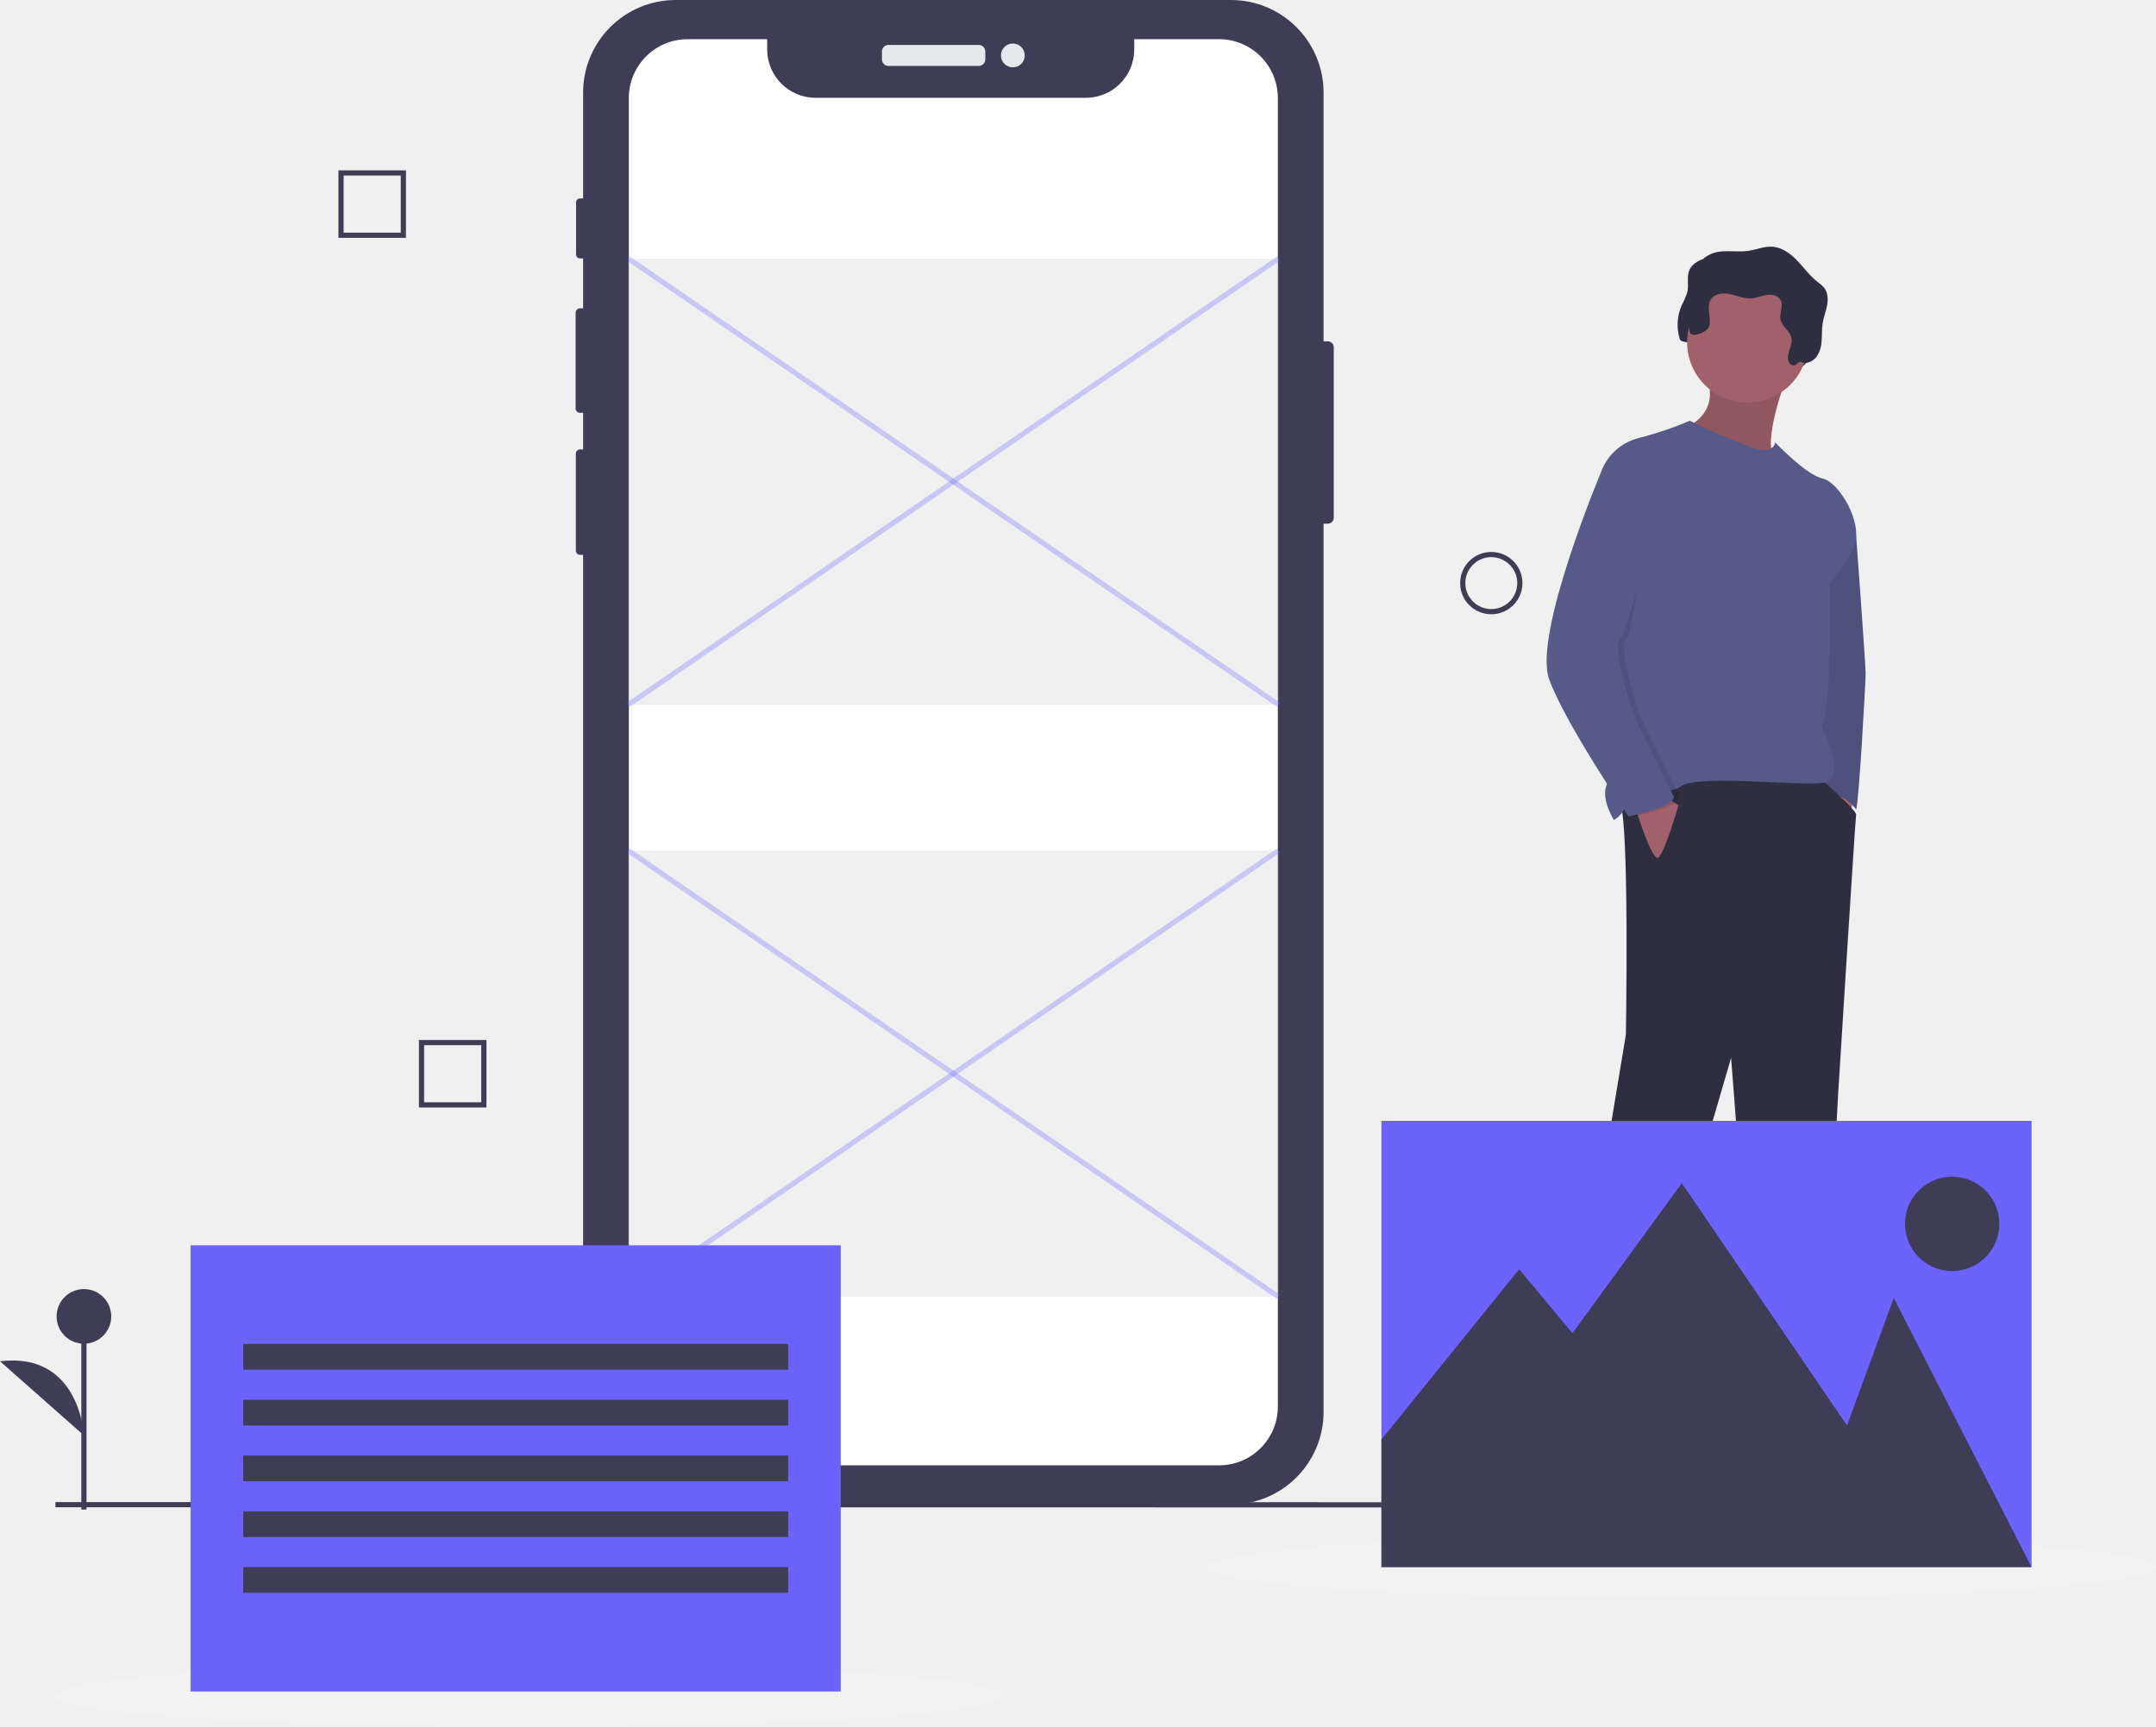
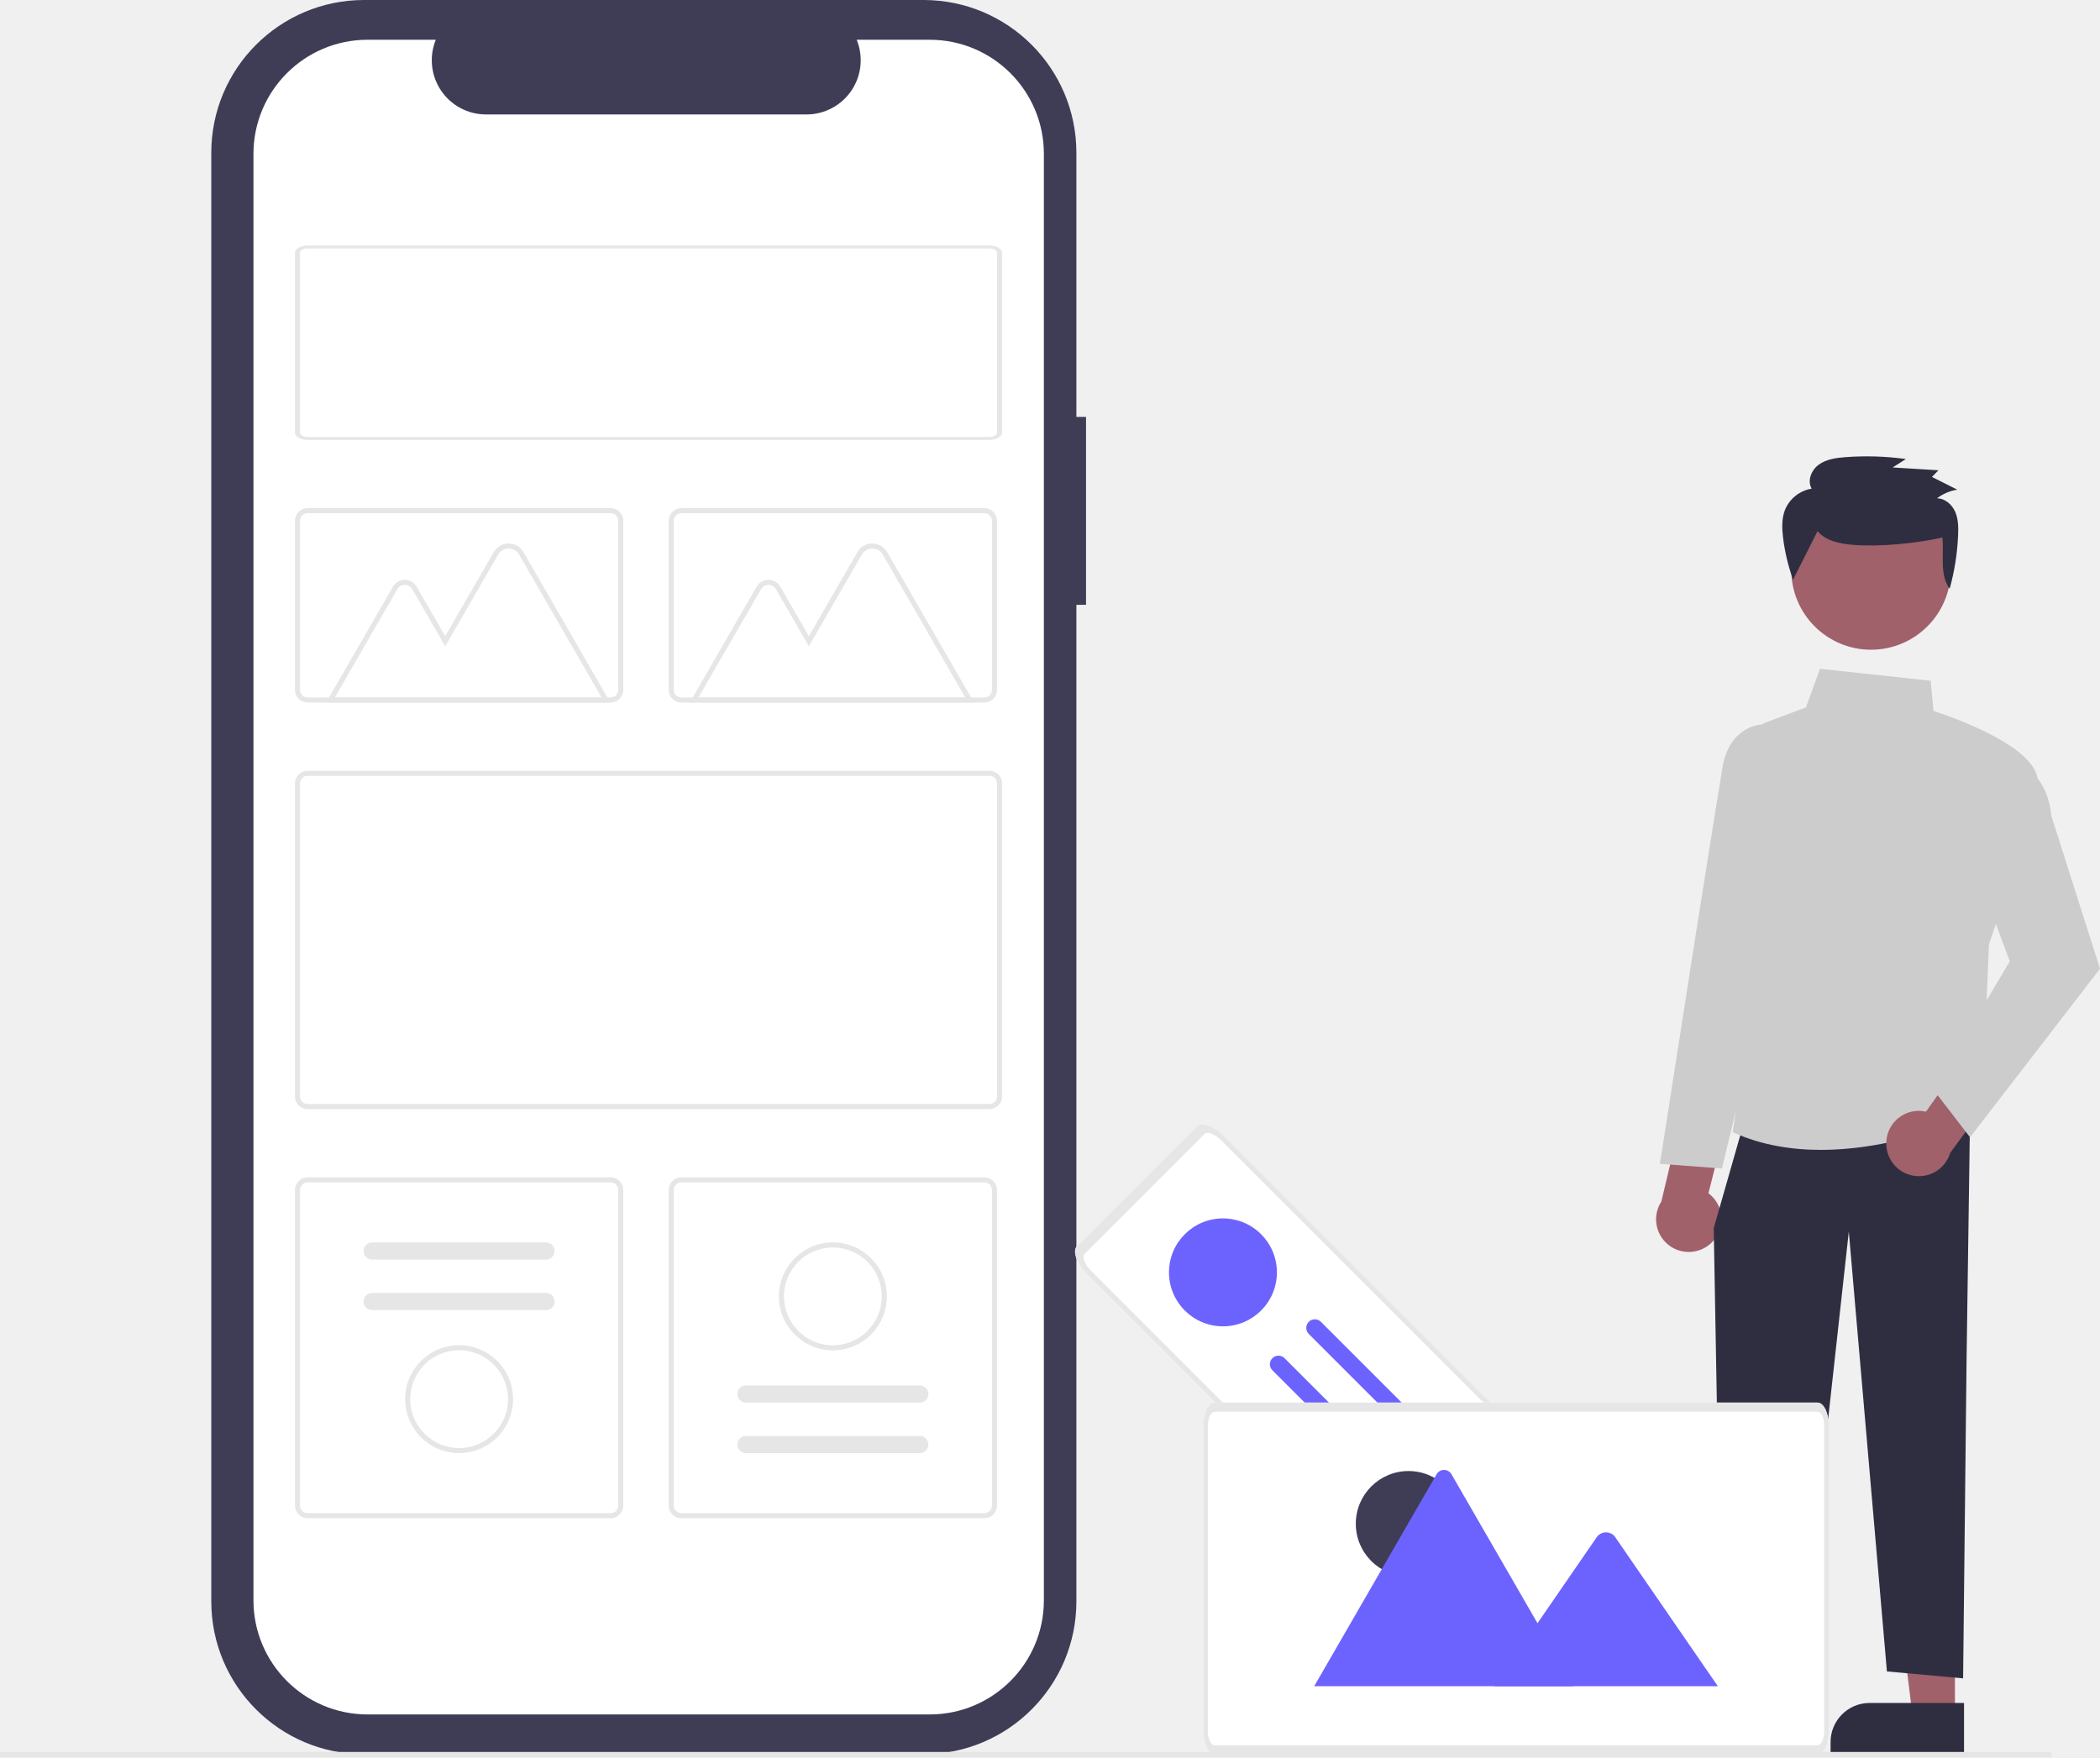
- <svg xmlns="http://www.w3.org/2000/svg" id="aff71ab5-257b-4a41-8490-967d8a55fbdf" data-name="Layer 1" width="830.345" height="665.262" viewBox="0 0 830.345 665.262">
-   <polygon points="222.243 506.623 284.413 408.854 145.18 320.317 73.276 433.392 188.44 506.623 222.243 506.623" fill="#f0f0f0" />
-   <path d="M872.195,260.386a1.902,1.902,0,0,1-2.229-.921c-1.792-2.823,1.507-6.464.793-9.73-.572-2.617-3.546-4.17-4.154-6.779-.591-2.535,1.23-5.393-.001-7.686-.964-1.797-3.372-2.27-5.387-1.955s-3.927,1.201-5.963,1.325c-2.712.165-5.298-1.029-7.95-1.62s-5.887-.36-7.448,1.865c-2.003,2.857.029,6.835-.669,10.254-.554,2.715-2.827,4.963-2.875,7.733-.017.985,2.571.191,2.434,1.167s1.086.117.108.001a1.937,1.937,0,0,1-1.472-1.751c-.116-.812-1.643-1.083-1.625-1.903.041-1.922-3.434-.626-4.007-2.462a18.615,18.615,0,0,1,.761-12.986,26.009,26.009,0,0,0,2.217-5.281c.511-2.549-.293-5.285.549-7.745,1.135-3.314,4.89-5.004,8.377-5.347s7.03.271,10.496-.235c3.106-.453,6.112-1.799,9.244-1.604,3.759.234,7.029,2.656,9.635,5.375s4.815,5.846,7.774,8.176a15.248,15.248,0,0,1,2.493,2.146c1.507,1.837,1.66,4.453,1.241,6.791s-1.331,4.569-1.717,6.913c-.362,2.203-.25,4.454-.406,6.681a11.744,11.744,0,0,1-1.96,6.307,5.952,5.952,0,0,1-4.632,2.42c-.627.014-1.157-.549-1.79-.402C873.241,259.313,872.897,260.064,872.195,260.386Z" transform="translate(-184.8276 -117.3691)" fill="#2f2e41" />
-   <polygon points="714.193 304.873 711.868 319.154 707.219 312.844 709.875 303.213 714.193 304.873" fill="#a0616a" />
-   <path d="M896.031,314.311l3.661,9.646s3.646,49.135,3.646,52.788-2.657,50.479-3.653,52.471c0,0-4.317-6.31-9.963-5.314s-3.321-16.605-3.321-16.605l-5.314-43.505.996-21.918Z" transform="translate(-184.8276 -117.3691)" fill="#575a89" />
-   <path d="M896.031,314.311l3.661,9.646s3.646,49.135,3.646,52.788-2.657,50.479-3.653,52.471c0,0-4.317-6.31-9.963-5.314s-3.321-16.605-3.321-16.605l-5.314-43.505.996-21.918Z" transform="translate(-184.8276 -117.3691)" opacity="0.1" />
-   <path d="M873.449,261.176s-10.959,27.896-4.649,33.21-35.202-8.967-35.202-8.967l.996-3.653s13.616-5.314,6.974-20.59S873.449,261.176,873.449,261.176Z" transform="translate(-184.8276 -117.3691)" fill="#a0616a" />
-   <path d="M873.449,261.176s-10.959,27.896-4.649,33.21-35.202-8.967-35.202-8.967l.996-3.653s13.616-5.314,6.974-20.59S873.449,261.176,873.449,261.176Z" transform="translate(-184.8276 -117.3691)" opacity="0.1" />
-   <path d="M890.718,633.788s4.649-1.328,7.306,1.993,12.62,11.623,12.62,11.623,19.262-1.993,21.918,7.638-30.221,9.631-38.191,7.306-9.631,0-9.631,0-24.575,1.993-24.575-1.993,2.325-17.601,2.325-17.601Z" transform="translate(-184.8276 -117.3691)" fill="#575a89" />
-   <path d="M812.675,656.038l4.317,13.284s12.952,17.933,5.646,21.586-33.21,7.306-33.21-2.325V670.318s2.657-12.952,5.314-14.28S812.675,656.038,812.675,656.038Z" transform="translate(-184.8276 -117.3691)" fill="#575a89" />
-   <path d="M886.015,417.383s14.002,12.165,13.67,13.826-6.974,108.263-6.974,108.263l-3.653,69.076s4.649,16.273,2.325,19.926,3.321,4.649,3.321,4.649-23.911,21.586-33.874,12.288l-9.299-120.551-25.571,87.673s-4.317,46.493-9.299,46.493-25.239.996-24.907-1.66-.996-22.915,1.328-34.87,17.933-106.603,17.933-106.603,1.342-81.139-2.152-88.724,1.82-15.554,1.82-15.554l23.247-8.967,27.896,3.321Z" transform="translate(-184.8276 -117.3691)" fill="#2f2e41" />
-   <circle cx="673.013" cy="131.851" r="23.247" fill="#a0616a" />
-   <path d="M801.384,299.367a20.853,20.853,0,0,1,14.612-13.284A128.809,128.809,0,0,0,835.59,279.441s23.579,11.291,28.228,11.291,4.649-2.989,4.649-2.989,11.955,12.62,18.265,13.948,15.608,16.937,12.288,25.571a48.188,48.188,0,0,1-9.631,14.944s1.328,46.493-2.989,55.128c0,0,10.627,20.258.664,21.586S838.911,415.601,832.269,420.25s-18.929-.996-20.59,5.314-5.314,7.638-5.314,7.638-5.646-8.967-2.325-14.28S801.384,299.367,801.384,299.367Z" transform="translate(-184.8276 -117.3691)" fill="#575a89" />
-   <path d="M825.959,424.235l5.314,3.321s-5.646,19.594-7.97,20.258-7.797-16.754-7.797-16.754Z" transform="translate(-184.8276 -117.3691)" fill="#a0616a" />
-   <path d="M876.18,258.061a1.902,1.902,0,0,1-2.229-.921c-1.792-2.823,1.507-6.464.793-9.73-.572-2.617-3.546-4.17-4.154-6.779-.591-2.535,1.23-5.393-.001-7.686-.964-1.797-3.372-2.27-5.387-1.955s-3.927,1.201-5.963,1.325c-2.712.165-5.298-1.029-7.95-1.62s-5.887-.36-7.448,1.865c-2.003,2.857.029,6.835-.669,10.254-.554,2.715-6.865,4.62-7.438,2.785a18.615,18.615,0,0,1,.761-12.986,26.009,26.009,0,0,0,2.217-5.281c.511-2.549-.293-5.285.549-7.745,1.135-3.314,4.89-5.004,8.377-5.347s7.03.271,10.496-.235c3.106-.453,6.112-1.799,9.244-1.604,3.759.234,7.029,2.656,9.635,5.375s4.815,5.846,7.774,8.176a15.248,15.248,0,0,1,2.493,2.146c1.507,1.837,1.66,4.453,1.241,6.791s-1.331,4.569-1.717,6.913c-.362,2.203-.25,4.454-.406,6.681a11.744,11.744,0,0,1-1.96,6.307,5.952,5.952,0,0,1-4.632,2.42c-.627.014-1.157-.549-1.79-.402C877.226,256.988,876.882,257.74,876.18,258.061Z" transform="translate(-184.8276 -117.3691)" fill="#2f2e41" />
-   <path d="M814.502,305.179l-10.793-5.812s-26.236,62.434-19.926,79.703,30.553,52.803,30.553,52.803,19.262-3.985,17.269-7.97-14.944-29.557-15.941-32.877-7.638-24.907-4.649-27.232,8.801-56.29,8.801-56.29Z" transform="translate(-184.8276 -117.3691)" opacity="0.1" />
-   <path d="M814.668,295.714l-13.284,3.653s-26.236,62.434-19.926,79.703,30.553,52.803,30.553,52.803,19.262-3.985,17.269-7.97-14.944-29.557-15.941-32.877-7.638-24.907-4.649-27.232,17.269-59.777,17.269-59.777Z" transform="translate(-184.8276 -117.3691)" fill="#575a89" />
-   <rect x="700.405" y="245.809" width="52" height="52" transform="translate(106.5933 -487.6919) rotate(35.37103)" fill="#f0f0f0" />
-   <ellipse cx="203.974" cy="653.247" rx="182.623" ry="12.015" fill="#f2f2f2" />
-   <ellipse cx="647.722" cy="603.666" rx="182.623" ry="12.015" fill="#f2f2f2" />
-   <line x1="21.345" y1="579.623" x2="645.243" y2="579.702" fill="none" stroke="#3f3d56" stroke-miterlimit="10" stroke-width="2" />
-   <circle cx="574.345" cy="224.623" r="11" fill="none" stroke="#3f3d56" stroke-miterlimit="10" stroke-width="2" />
-   <rect x="131.345" y="66.623" width="24" height="24" fill="none" stroke="#3f3d56" stroke-miterlimit="10" stroke-width="2" />
-   <rect x="162.345" y="401.623" width="24" height="24" fill="none" stroke="#3f3d56" stroke-miterlimit="10" stroke-width="2" />
-   <line x1="32.32" y1="581.507" x2="32.32" y2="507.095" fill="#3f3d56" stroke="#3f3d56" stroke-miterlimit="10" stroke-width="2" />
-   <circle cx="32.32" cy="507.095" r="10.523" fill="#3f3d56" />
-   <path d="M217.148,670.326s-1.503-32.332-32.32-28.574" transform="translate(-184.8276 -117.3691)" fill="#3f3d56" />
-   <rect x="505.149" y="131.474" width="8.521" height="70.256" rx="2.292" fill="#3f3d56" />
-   <rect x="221.863" y="76.434" width="4.782" height="23.129" rx="1.503" fill="#3f3d56" />
-   <rect x="221.69" y="118.779" width="5.391" height="40.258" rx="1.695" fill="#3f3d56" />
-   <rect x="221.777" y="173.124" width="5.13" height="40.606" rx="1.613" fill="#3f3d56" />
-   <rect x="224.572" width="285.176" height="579.578" rx="35.694" fill="#3f3d56" />
-   <rect x="339.651" y="17.308" width="39.823" height="8.086" rx="2.542" fill="#e6e8ec" />
-   <circle cx="390.082" cy="21.351" r="4.587" fill="#e6e8ec" />
-   <path d="M676.965,155.117v504.088A22.646,22.646,0,0,1,654.315,681.847H449.662a22.646,22.646,0,0,1-22.65-22.642V155.117a22.648,22.648,0,0,1,22.65-22.65H480.286v3.933a18.656,18.656,0,0,0,18.651,18.651H603.015a18.651,18.651,0,0,0,18.651-18.651v-3.933h32.649A22.648,22.648,0,0,1,676.965,155.117Z" transform="translate(-184.8276 -117.3691)" fill="#fff" />
-   <rect x="241.986" y="99.594" width="250.383" height="171.88" fill="#ccc" opacity="0.3" />
-   <rect x="241.986" y="327.666" width="250.383" height="171.88" fill="#ccc" opacity="0.3" />
-   <line x1="241.986" y1="99.594" x2="492.369" y2="271.475" fill="none" stroke="#6c63ff" stroke-miterlimit="10" stroke-width="2" opacity="0.3" />
-   <line x1="492.369" y1="99.594" x2="241.986" y2="271.475" fill="none" stroke="#6c63ff" stroke-miterlimit="10" stroke-width="2" opacity="0.3" />
-   <line x1="241.986" y1="327.666" x2="492.369" y2="499.546" fill="none" stroke="#6c63ff" stroke-miterlimit="10" stroke-width="2" opacity="0.3" />
-   <line x1="492.369" y1="327.666" x2="241.986" y2="499.546" fill="none" stroke="#6c63ff" stroke-miterlimit="10" stroke-width="2" opacity="0.3" />
-   <rect x="532.033" y="431.786" width="250.383" height="171.88" fill="#6c63ff" />
-   <polygon points="782.417 603.666 729.347 499.996 711.351 549.127 647.722 455.75 605.578 513.594 585.089 488.922 532.033 554.515 532.033 603.666 782.417 603.666" fill="#3f3d56" />
-   <circle cx="751.842" cy="471.451" r="18.18" fill="#3f3d56" />
-   <rect x="73.411" y="479.714" width="250.383" height="171.88" fill="#6c63ff" />
-   <rect x="93.656" y="517.726" width="209.892" height="9.916" fill="#3f3d56" />
-   <rect x="93.656" y="539.211" width="209.892" height="9.916" fill="#3f3d56" />
-   <rect x="93.656" y="560.696" width="209.892" height="9.916" fill="#3f3d56" />
-   <rect x="93.656" y="582.181" width="209.892" height="9.916" fill="#3f3d56" />
-   <rect x="93.656" y="603.666" width="209.892" height="9.916" fill="#3f3d56" />
+ <svg xmlns="http://www.w3.org/2000/svg" id="b98a272f-6f4b-42b8-9340-78d62e517c68" data-name="Layer 1" width="800.53" height="669.894" viewBox="0 0 800.53 669.894">
+   <path id="f3ece1e0-ef03-419f-b8e8-18bd41cf5781" data-name="Path 663" d="M613.735,273.974h-3.674V173.313a58.26,58.26,0,0,0-58.26-58.26H338.537a58.26,58.26,0,0,0-58.26,58.26h0V725.547a58.26,58.26,0,0,0,58.26,58.26H551.801a58.26,58.26,0,0,0,58.26-58.26h0V345.626h3.674Z" transform="translate(-199.735 -115.053)" fill="#3f3d56" />
+   <path id="e480e001-9f57-4dea-b53d-7fffcfd996e5" data-name="Path 664" d="M554.152,130.21H526.313a20.671,20.671,0,0,1-19.138,28.477H384.999a20.67,20.67,0,0,1-19.136-28.477h-26a43.508,43.508,0,0,0-43.508,43.508V725.144a43.508,43.508,0,0,0,43.508,43.506H554.152a43.508,43.508,0,0,0,43.511-43.505v-.001h0V173.718a43.508,43.508,0,0,0-43.508-43.508Z" transform="translate(-199.735 -115.053)" fill="#fff" />
+   <path id="ba49744f-f082-4b9b-8fe0-04dfc5c87207" data-name="Path 667" d="M576.92,537.873H316.987a4.819,4.819,0,0,1-4.814-4.814V413.707a4.819,4.819,0,0,1,4.814-4.814H576.92a4.819,4.819,0,0,1,4.814,4.814V533.06A4.819,4.819,0,0,1,576.92,537.873ZM316.987,410.819a2.891,2.891,0,0,0-2.888,2.888V533.06a2.891,2.891,0,0,0,2.888,2.888H576.92a2.891,2.891,0,0,0,2.888-2.888V413.707a2.891,2.891,0,0,0-2.888-2.888Z" transform="translate(-199.735 -115.053)" fill="#e6e6e6" />
+   <path id="a7dd5626-229a-40eb-a33d-aa1cc336dbcf" data-name="Path 668" d="M574.991,382.877H459.469a4.819,4.819,0,0,1-4.814-4.814V313.584a4.819,4.819,0,0,1,4.814-4.814H574.991a4.819,4.819,0,0,1,4.814,4.814v64.478A4.819,4.819,0,0,1,574.991,382.877Zm-115.526-72.18a2.891,2.891,0,0,0-2.888,2.888v64.478a2.891,2.891,0,0,0,2.888,2.888H574.991a2.891,2.891,0,0,0,2.888-2.888V313.584a2.891,2.891,0,0,0-2.888-2.888Z" transform="translate(-199.735 -115.053)" fill="#e6e6e6" />
+   <path id="a16314f7-f00c-4976-916e-e84ba52f898d" data-name="Path 669" d="M432.513,693.832H316.987a4.819,4.819,0,0,1-4.814-4.814V568.703a4.819,4.819,0,0,1,4.814-4.813H432.513a4.819,4.819,0,0,1,4.814,4.813V689.019a4.819,4.819,0,0,1-4.814,4.814ZM316.987,565.815a2.891,2.891,0,0,0-2.888,2.888V689.019a2.891,2.891,0,0,0,2.888,2.888H432.513a2.891,2.891,0,0,0,2.888-2.888V568.703a2.891,2.891,0,0,0-2.888-2.888Z" transform="translate(-199.735 -115.053)" fill="#e6e6e6" />
+   <path id="ff458f63-8b5f-47e8-b083-2ad22e87cfd3" data-name="Path 670" d="M574.991,693.832H459.469a4.819,4.819,0,0,1-4.814-4.814V568.703a4.819,4.819,0,0,1,4.814-4.813H574.991a4.819,4.819,0,0,1,4.814,4.814V689.019a4.819,4.819,0,0,1-4.814,4.814ZM459.469,565.815a2.891,2.891,0,0,0-2.888,2.888V689.019a2.891,2.891,0,0,0,2.888,2.888H574.991a2.891,2.891,0,0,0,2.888-2.888V568.703a2.891,2.891,0,0,0-2.888-2.888Z" transform="translate(-199.735 -115.053)" fill="#e6e6e6" />
+   <g id="efd36987-4445-4d6c-a721-ed725b3ae6b1" data-name="Group 37">
+     <path id="ae80ce67-d658-4942-93d1-f9f8c2502a32" data-name="Path 703" d="M789.97,776.56l-175.745-175.745c-4.043-4.043-5.793-8.842-3.919-10.727l45.594-45.594c1.884-1.874,6.681-.121,10.727,3.919l175.744,175.744c4.042,4.042,5.793,8.842,3.919,10.727l-45.593,45.593C798.811,782.352,794.014,780.599,789.97,776.56Z" transform="translate(-199.735 -115.053)" fill="#fff" />
+     <circle id="a536dc17-fdb9-4c75-a356-ceb06d58c2db" data-name="Ellipse 88" cx="466.195" cy="485.066" r="20.571" fill="#6c63ff" opacity="0.997" style="isolation:isolate" />
+     <path id="f2dd04dc-09c3-4238-ac75-54c3277f7a5e" data-name="Path 703" d="M789.97,776.56l-175.745-175.745c-4.043-4.043-5.793-8.842-3.919-10.727l45.594-45.594c1.884-1.874,6.681-.121,10.727,3.919l175.744,175.744c4.042,4.042,5.793,8.842,3.919,10.727l-45.593,45.593C798.811,782.352,794.014,780.599,789.97,776.56Zm-124.706-226.784c-2.425-2.425-5.306-3.476-6.436-2.352l-45.593,45.593c-1.127,1.127-.073,4.009,2.352,6.436L791.331,775.197c2.425,2.425,5.306,3.476,6.436,2.352l45.594-45.594c1.127-1.127.073-4.009-2.352-6.436Z" transform="translate(-199.735 -115.053)" fill="#e6e6e6" />
+     <path id="bee22ee7-13f1-45a2-8f8b-e029916d096c" data-name="Path 705" d="M703.264,618.966a3.268,3.268,0,0,0-4.622,4.622L809.036,733.982a3.268,3.268,0,0,0,4.622-4.622Z" transform="translate(-199.735 -115.053)" fill="#6c63ff" />
+     <path id="be4d3839-d4d1-4f21-bbff-0cb80c648cd9" data-name="Path 706" d="M689.399,632.831a3.268,3.268,0,1,0-4.622,4.622l110.394,110.394a3.268,3.268,0,0,0,4.622-4.622Z" transform="translate(-199.735 -115.053)" fill="#6c63ff" />
+   </g>
+   <path id="abaeedc8-d03c-4b96-8b61-dc05a7eae213" data-name="Path 677" d="M432.411,382.889H324.038l25.5-44.175a5.208,5.208,0,0,1,9.021,0l10.895,18.871,18.528-32.089a6.52,6.52,0,0,1,11.294,0Zm-105.039-1.925h101.7l-31.468-54.5a4.594,4.594,0,0,0-7.958,0l-20.189,34.972-12.563-21.759a3.282,3.282,0,0,0-5.685,0Z" transform="translate(-199.735 -115.053)" fill="#e6e6e6" />
+   <path id="b22cd124-c328-4932-b3c3-ba3965d6dab6" data-name="Path 678" d="M571.042,382.889H462.669l25.5-44.175a5.208,5.208,0,0,1,9.021,0l10.894,18.871,18.529-32.089a6.52,6.52,0,0,1,11.294,0Zm-105.039-1.925h101.7l-31.468-54.5a4.594,4.594,0,0,0-7.958,0L508.084,361.436l-12.563-21.759a3.282,3.282,0,0,0-5.685,0Z" transform="translate(-199.735 -115.053)" fill="#e6e6e6" />
+   <path id="b550759e-d036-41c8-9300-04702c07481c" data-name="Path 679" d="M432.513,382.877H316.987a4.819,4.819,0,0,1-4.814-4.814V313.584a4.819,4.819,0,0,1,4.814-4.814H432.513a4.819,4.819,0,0,1,4.814,4.814v64.478a4.819,4.819,0,0,1-4.814,4.814Zm-115.526-72.18a2.891,2.891,0,0,0-2.888,2.888v64.478a2.891,2.891,0,0,0,2.888,2.888H432.513a2.891,2.891,0,0,0,2.888-2.888V313.584a2.891,2.891,0,0,0-2.888-2.888Z" transform="translate(-199.735 -115.053)" fill="#e6e6e6" />
+   <path id="a463ccbc-2a3f-4db8-a48a-3e1bf6d17a5c" data-name="Path 680" d="M341.604,588.702a3.268,3.268,0,1,0,0,6.536h66.293a3.268,3.268,0,0,0,0-6.536Z" transform="translate(-199.735 -115.053)" fill="#e6e6e6" />
+   <path id="a58e7c76-5590-426a-8c04-70a53a50dbe0" data-name="Path 681" d="M341.604,607.956a3.268,3.268,0,1,0,0,6.536h66.293a3.268,3.268,0,0,0,0-6.536Z" transform="translate(-199.735 -115.053)" fill="#e6e6e6" />
+   <path id="a7930865-63b0-4d5a-bc4b-67c15fb4df22" data-name="Path 682" d="M374.751,669.02a20.57,20.57,0,1,1,20.57-20.571h0A20.594,20.594,0,0,1,374.751,669.02Zm0-39.216a18.645,18.645,0,1,0,18.645,18.645h0a18.667,18.667,0,0,0-18.645-18.643Z" transform="translate(-199.735 -115.053)" fill="#e6e6e6" />
+   <path id="ad955a95-e121-4780-a74e-b432a3252564" data-name="Path 683" d="M550.382,669.022a3.268,3.268,0,1,0,0-6.536h-66.3a3.268,3.268,0,0,0,0,6.536Z" transform="translate(-199.735 -115.053)" fill="#e6e6e6" />
+   <path id="a7c66777-abee-4d81-bb93-449ee7f11fb0" data-name="Path 684" d="M550.382,649.766a3.268,3.268,0,1,0,0-6.536h-66.3a3.268,3.268,0,0,0,0,6.536Z" transform="translate(-199.735 -115.053)" fill="#e6e6e6" />
+   <g id="b7b1963f-580a-432b-accc-2d0244cec1c5" data-name="Group 40">
+     <path id="ef92db75-82b1-4bdc-bb35-3743c646513c" data-name="Path 686" d="M880.269,768.898H864.082l-7.7-62.434h23.89Z" transform="translate(-199.735 -115.053)" fill="#a0616a" />
+     <path id="be98cec8-ca71-46b0-afdd-2a884d94ea8b" data-name="Path 687" d="M847.752,764.272h35.985v19.655H832.865v-4.768A14.887,14.887,0,0,1,847.752,764.272Z" transform="translate(-199.735 -115.053)" fill="#2f2e41" />
+     <path id="abfee3c5-ff11-48c7-921c-6c90de4fadef" data-name="Path 688" d="M944.963,768.898H928.777l-7.7-62.434h23.89Z" transform="translate(-199.735 -115.053)" fill="#a0616a" />
+     <path id="fd19061e-e10a-4611-97bb-4a155c9edfee" data-name="Path 689" d="M912.447,764.272H948.432v19.655H897.56v-4.768A14.887,14.887,0,0,1,912.447,764.272Z" transform="translate(-199.735 -115.053)" fill="#2f2e41" />
+     <path id="a70ff991-d3b0-4688-a8cf-70f68c9b4702" data-name="Path 690" d="M852.068,588.915a12.38,12.38,0,0,0-1.067-18.954l6.935-27.428-15.64-8.279-9.249,38.871a12.447,12.447,0,0,0,19.022,15.79Z" transform="translate(-199.735 -115.053)" fill="#a0616a" />
+     <path id="a858fd09-61d6-4242-9d67-7403c8362434" data-name="Path 691" d="M950.72,541.008l-1.32,92.421-1.318,121.467-29.046-2.641L904.51,584.578,886.026,752.255H856.038l-3.02-169,10.564-36.966Z" transform="translate(-199.735 -115.053)" fill="#2f2e41" />
+     <path id="eb821483-141e-4d8c-b2c3-be9c70c9f779" data-name="Path 692" d="M860.682,546.853l-.425-.192,16.554-113.227-8.416-34.223a7.49,7.49,0,0,1,4.642-8.8l15.142-5.678,5.349-14.711,42.206,4.548,1.038,11.5c4.574,1.467,42.237,14.01,39.638,28.3-2.565,14.107-17.709,58.489-18.478,60.738l-2.65,63.65-.326.163c-.393.2-29.484,14.5-61.089,14.5C882.74,553.418,871.292,551.643,860.682,546.853Z" transform="translate(-199.735 -115.053)" fill="#ccc" />
+     <path id="aa45b358-6308-4c73-8d1d-00728ecfcc3a" data-name="Path 693" d="M832.499,558.738l13.306-85.162c.079-.5,7.952-50.355,10.563-66.02,2.7-16.173,15.216-16.36,15.342-16.36h6.89l8.059,36.265-15.877,72.764-14.647,60.3Z" transform="translate(-199.735 -115.053)" fill="#ccc" />
+     <path id="b7fe92b4-de1b-4200-a6c6-8b9f915710d4" data-name="Path 694" d="M918.811,550.333a12.381,12.381,0,0,1,15.115-11.486l16.372-23.073,16.448,6.529-23.578,32.258a12.447,12.447,0,0,1-24.357-4.23Z" transform="translate(-199.735 -115.053)" fill="#a0616a" />
+     <path id="ac6373f4-3eaa-40bf-871f-e19bddead59b" data-name="Path 695" d="M936.771,530.491l29.111-48.957-11.86-31.625,16.152-43.074.6.256c.391.167,9.568,4.263,10.929,18.93l18.562,58.337-49.539,64.267Z" transform="translate(-199.735 -115.053)" fill="#ccc" />
+     <circle id="b6d36705-587c-43da-a8ac-ac3efa3ab058" data-name="Ellipse 109" cx="713.244" cy="217.304" r="30.389" fill="#a0616a" />
+     <path id="fae5a11b-ad0d-4fa1-abec-f604f1b46735" data-name="Path 696" d="M892.582,317.552c3.146,3.723,8.469,4.773,13.38,5.2,9.974.875,24.476-.544,34.223-2.794.7,6.742-1.2,14.012,2.77,19.559a90.803,90.803,0,0,0,3.226-20.584c.12-2.986.073-6.075-1.14-8.816s-3.86-5.068-6.907-5.092a17.311,17.311,0,0,1,7.722-3.3l-9.649-4.849,2.478-2.544-17.469-1.069,5.06-3.214a109.717,109.717,0,0,0-22.994-.723c-3.56.262-7.282.763-10.166,2.826s-4.551,6.162-2.76,9.19a13.344,13.344,0,0,0-10.169,8.069c-1.286,3.26-1.168,6.881-.772,10.355a73.394,73.394,0,0,0,3.848,16.281" transform="translate(-199.735 -115.053)" fill="#2f2e41" />
+   </g>
+   <path id="a57d06b9-a264-4f30-acb6-9c7bb9fd2b38" data-name="Path 138" d="M892.583,783.833H662.758c-2.349-.006-4.253-3.9-4.256-8.708V658.476c0-4.807,1.907-8.7,4.256-8.708H892.583c2.349.006,4.253,3.9,4.256,8.708V775.124C896.836,779.931,894.929,783.827,892.583,783.833Z" transform="translate(-199.735 -115.053)" fill="#fff" />
+   <path id="bed4592e-bfef-4948-be3e-766185c26c32" data-name="Path 685" d="M517.232,588.702a20.57,20.57,0,1,1-20.57,20.57h0A20.594,20.594,0,0,1,517.232,588.702Zm0,39.215A18.645,18.645,0,1,0,498.584,609.272h0a18.667,18.667,0,0,0,18.645,18.645Z" transform="translate(-199.735 -115.053)" fill="#e6e6e6" />
+   <g id="b41831fc-8682-4293-a816-c92845d33ebe" data-name="Group 38">
+     <circle id="e81e8c09-618a-4d75-9221-ad232d9ca9f3" data-name="Ellipse 7" cx="536.935" cy="580.899" r="20.097" fill="#3f3d56" />
+     <path id="bd6b3e8c-0c0b-49d3-8133-5cdbff8e6f79" data-name="Path 63" d="M799.692,757.882H701.103a2.018,2.018,0,0,1-.368-.03l46.63-80.765a3.264,3.264,0,0,1,5.683,0l31.293,54.2,1.5,2.593Z" transform="translate(-199.735 -115.053)" fill="#6c63ff" />
+     <path id="a9e2e983-e357-480b-a57b-d6d593ec34af" data-name="Path 65" d="M854.583,757.883H769.311l16.523-24,1.189-1.729,21.532-31.278a4.357,4.357,0,0,1,6.472-.386,3.892,3.892,0,0,1,.31.386Z" transform="translate(-199.735 -115.053)" fill="#6c63ff" />
+   </g>
+   <path id="a5f9a565-7299-4148-94cd-c120a27c3e96" data-name="Path 138" d="M892.583,783.833H662.758c-2.349-.006-4.253-3.9-4.256-8.708V658.476c0-4.807,1.907-8.7,4.256-8.708H892.583c2.349.006,4.253,3.9,4.256,8.708V775.124C896.836,779.931,894.929,783.827,892.583,783.833ZM662.758,653.251c-1.41,0-2.552,2.341-2.554,5.225V775.124c0,2.884,1.144,5.222,2.554,5.225H892.583c1.41,0,2.552-2.34,2.554-5.225V658.476c0-2.884-1.144-5.222-2.554-5.225Z" transform="translate(-199.735 -115.053)" fill="#e6e6e6" />
+   <rect id="ba18eddc-2455-49ce-9095-2cb6214fb14a" data-name="Rectangle 110" y="667.894" width="782" height="2" fill="#e6e6e6" />
+   <path id="e74167c2-7c00-4cc6-a1ea-9e2f8afaeadf" data-name="Path 734" d="M576.92,282.755H316.987c-2.657,0-4.81-1.239-4.814-2.766V211.415c0-1.527,2.156-2.764,4.814-2.766H576.92c2.657,0,4.81,1.239,4.814,2.766V279.99C581.731,281.516,579.577,282.753,576.92,282.755Zm-259.933-73c-1.594,0-2.886.743-2.888,1.659v68.575c0,.916,1.294,1.658,2.888,1.659H576.92c1.594,0,2.886-.743,2.888-1.659V211.415c0-.916-1.294-1.658-2.888-1.659Z" transform="translate(-199.735 -115.053)" fill="#e6e6e6" />
</svg>
